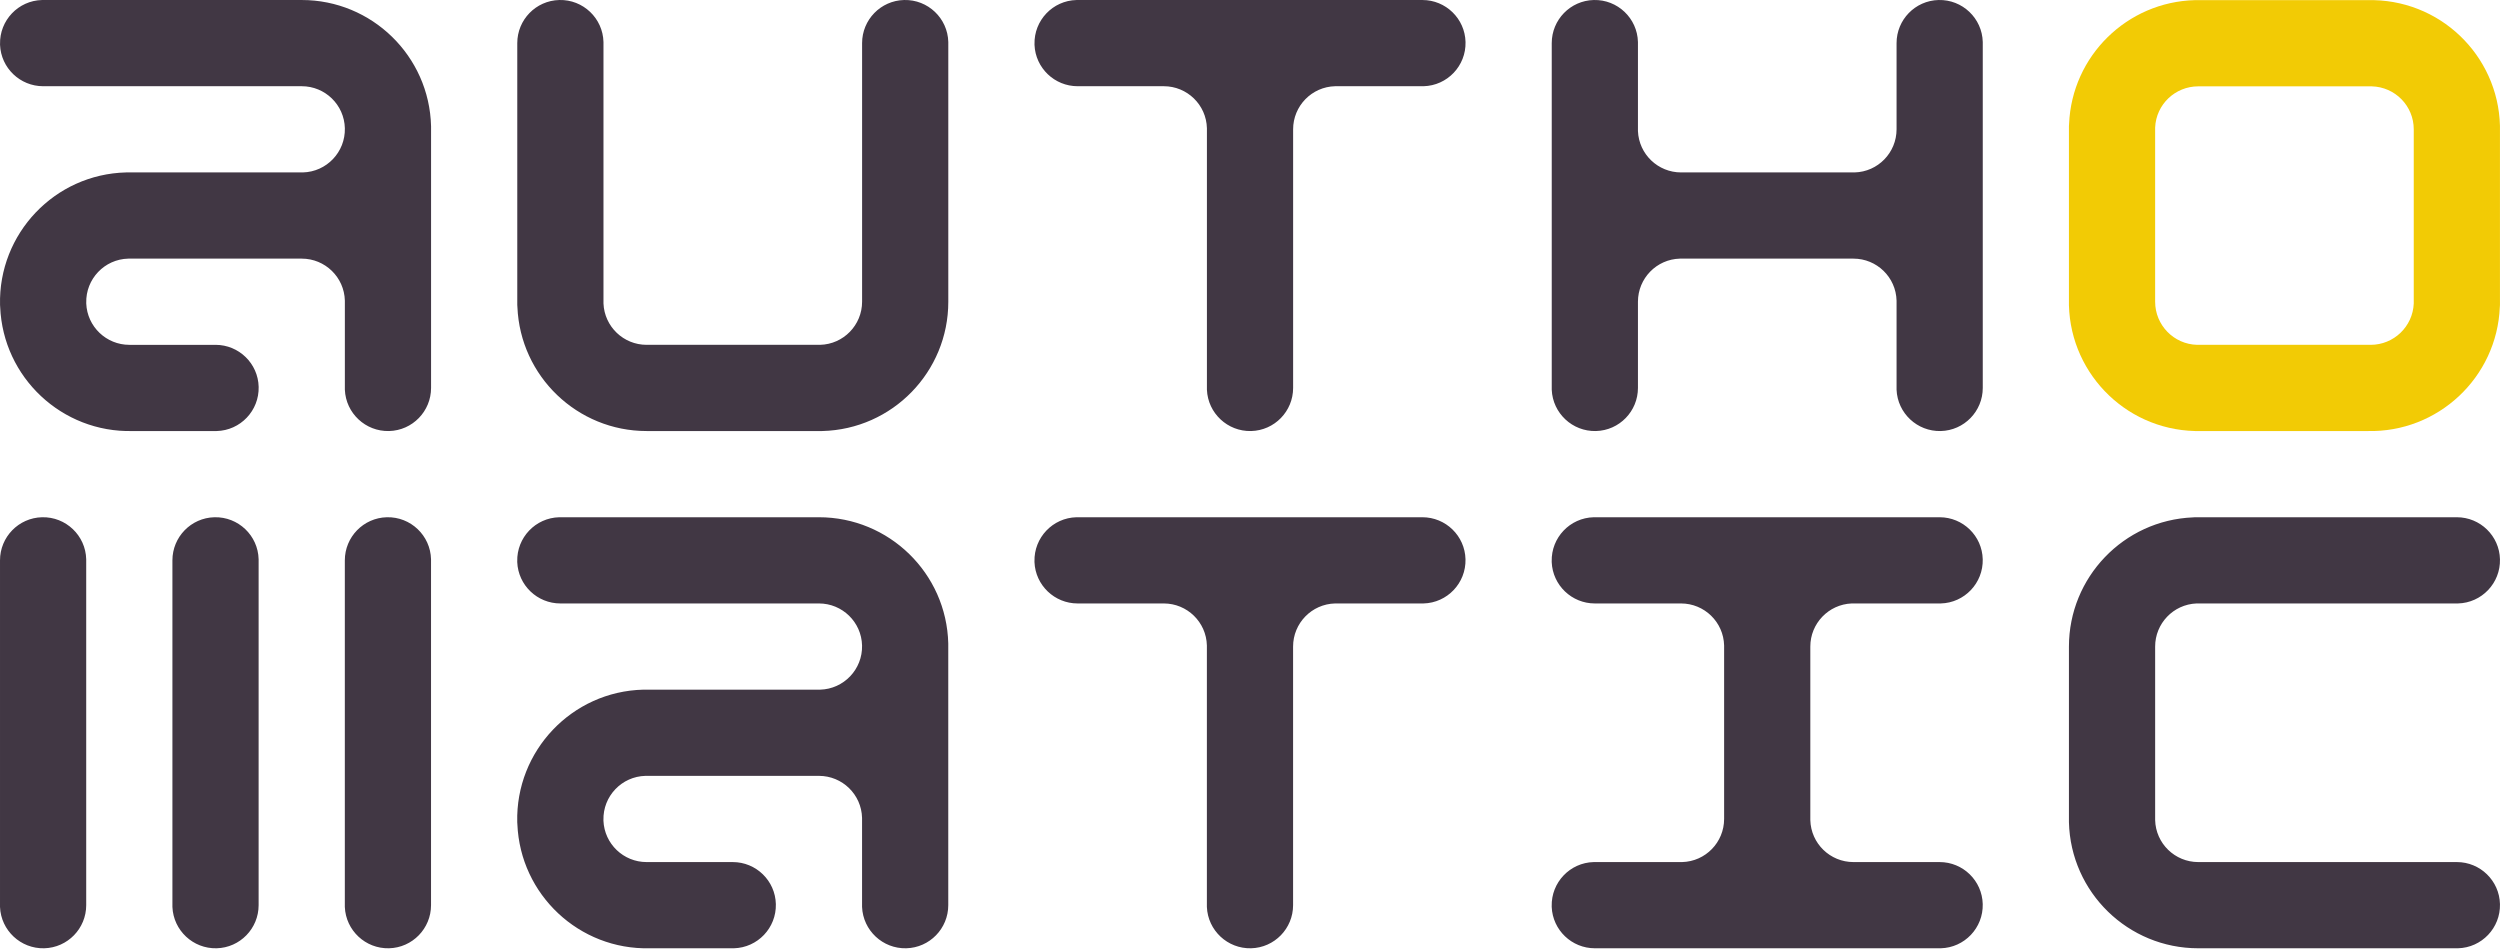
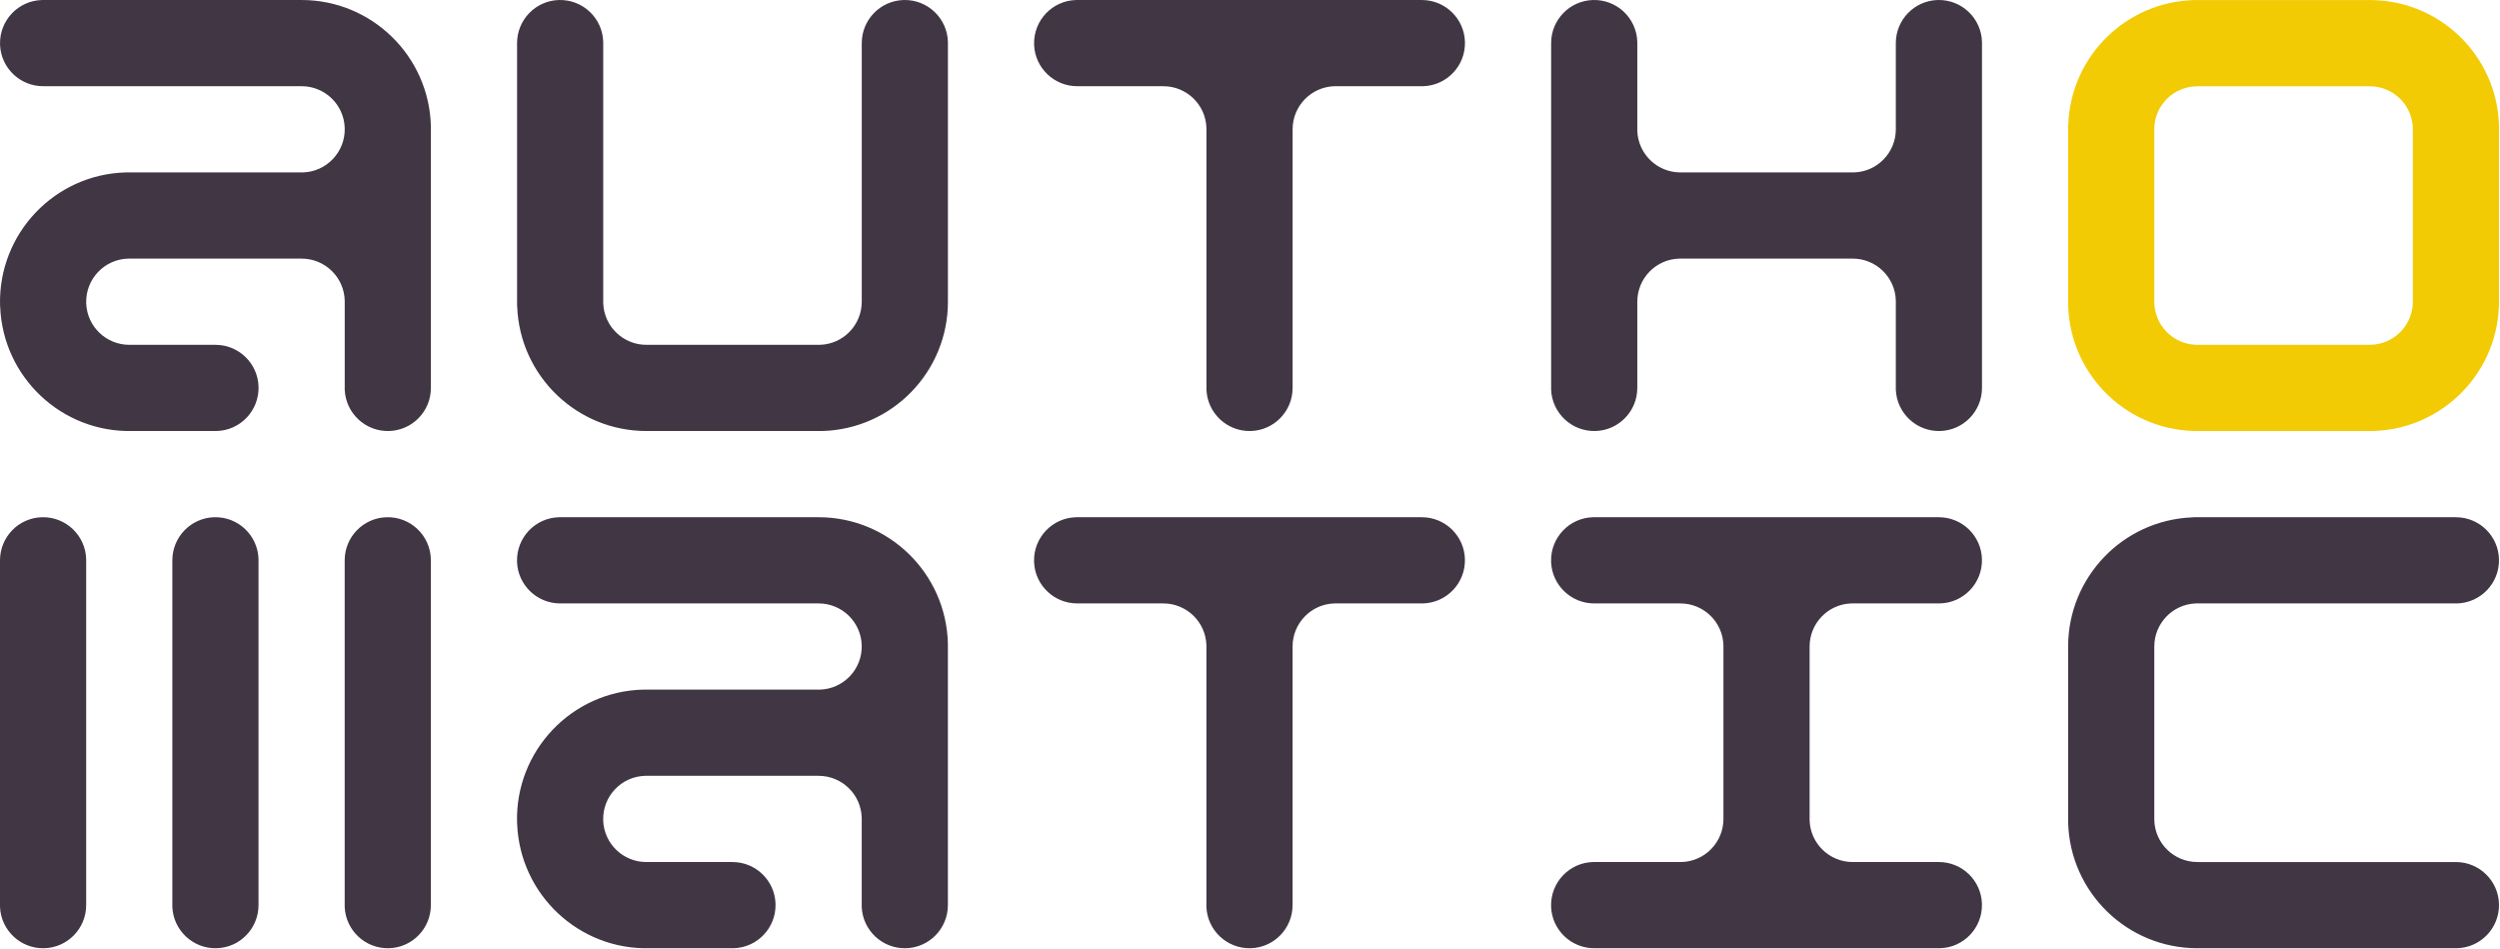
- <svg xmlns="http://www.w3.org/2000/svg" width="580.009" height="220.012" id="svg4101" version="1.1">
+ <svg xmlns="http://www.w3.org/2000/svg" version="1.1" viewBox="0 0 580 220" preserveAspectRatio="xMidYMid meet" id="svg4101">
  <defs id="defs4103" />
-   <g id="layer1" transform="translate(398.576,240.501)">
-     <path style="fill:#f2cb05;fill-opacity:1;stroke:none" d="m 110.643,-240.468 c -15.683,0.403 -28.536,12.903 -29.188,28.75 l -0.031,0.469 c -0.006,0.248 5e-5,0.503 0,0.75 l 0,10 0,20 0,9.281 c -0.406,16.561 12.688,30.313 29.25,30.719 0.251,0.01 0.501,0 0.75,0 l 39.25,0 c 16.367,0.401 30.046,-12.423 30.719,-28.781 l 0.031,-0.469 c 0.006,-0.248 -5e-5,-0.503 0,-0.75 l 0,-10 0,-20 0,-9.281 c 0.406,-16.561 -12.688,-30.282 -29.25,-30.688 -0.251,-0.01 -0.501,0 -0.75,0 l -39.25,0 c -0.511,-0.012 -1.025,-0.013 -1.531,0 z m 0.781,20 0.25,0 39.75,0 0.25,0 c 5.437,0.133 9.75,4.561 9.75,9.969 0,0.083 0.002,0.166 0,0.25 l 0,9.75 0,18.281 0,1.719 0,10 c 0,0.083 0.002,0.166 0,0.25 l 0,0.156 c -0.221,5.37 -4.654,9.595 -10,9.594 l -0.25,0 -39.75,0 -0.25,0 c -5.437,-0.133 -9.75,-4.592 -9.75,-10 0,-0.083 -0.002,-0.166 0,-0.25 l 0,-9.75 0,-1.719 0,-16.562 0,-1.719 0,-10 c 0,-0.083 -0.002,-0.166 0,-0.25 l 0,-0.156 c 0.221,-5.37 4.654,-9.563 10,-9.563 z" id="path3875" />
-     <path id="path3087" style="fill:#413744;fill-opacity:1;stroke:none" d="m -388.817,-240.498 c -5.521,0.135 -9.885,4.729 -9.75,10.25 l 0,0.156 c 0.221,5.371 4.654,9.595 10,9.594 0.082,0 0.167,0 0.25,0 l 31.469,0 28.031,0 0.25,0 c 5.409,2e-4 9.867,4.312 10,9.75 0.135,5.521 -4.229,10.115 -9.75,10.25 -0.083,0 -0.168,0 -0.25,0 l -28.281,0 -12.469,0 c -16.564,0.406 -29.656,14.186 -29.25,30.75 l 0.031,0.469 c 0.673,16.36 14.349,29.182 30.719,28.781 l 19.25,0 c 0.082,0 0.167,0 0.25,0 5.521,-0.135 9.885,-4.729 9.75,-10.25 -0.133,-5.438 -4.591,-9.75 -10,-9.75 l -0.25,0 -19.5,0 c -0.083,0 -0.168,0 -0.25,0 -5.346,0 -9.779,-4.223 -10,-9.594 l 0,-0.156 c -0.135,-5.521 4.229,-10.115 9.75,-10.25 0.084,0 0.167,0 0.25,0 l 28.281,0 11.469,0 0.25,0 c 5.409,2e-4 9.867,4.312 10,9.75 0.002,0.084 0,0.167 0,0.25 l 0,20 c 0,0.083 -0.002,0.166 0,0.25 l 0,0.156 c 0.224,5.454 4.794,9.727 10.25,9.594 5.438,-0.133 9.75,-4.591 9.75,-10 0,-0.083 0.002,-0.166 0,-0.25 l 0,-58.938 c 0.013,-0.512 0.013,-1.014 0,-1.531 -0.4,-16.315 -13.77,-29.284 -30,-29.281 l -60,0 c -0.083,0 -0.166,0 -0.25,0 z m 240,0 c -5.521,0.135 -9.885,4.729 -9.75,10.25 l 0,0.156 c 0.221,5.371 4.654,9.595 10,9.594 0.082,0 0.167,0 0.25,0 l 19.5,0 0.25,0 c 5.409,2e-4 9.867,4.312 10,9.75 0.002,0.084 0,0.167 0,0.25 l 0,60 c 0,0.083 -0.002,0.166 0,0.25 l 0,0.156 c 0.224,5.454 4.794,9.727 10.25,9.594 5.438,-0.133 9.75,-4.591 9.75,-10 0,-0.083 0.002,-0.166 0,-0.25 l 0,-59.344 0,-0.156 c -0.002,-0.084 0,-0.167 0,-0.25 2.1e-4,-5.409 4.312,-9.867 9.75,-10 0.084,0 0.167,0 0.25,0 l 20,0 c 0.082,0 0.167,0 0.25,0 5.521,-0.135 9.885,-4.729 9.75,-10.25 -0.133,-5.438 -4.591,-9.75 -10,-9.75 l -0.25,0 -79.75,0 c -0.083,0 -0.166,0 -0.25,0 z m 120,0 c -5.438,0.133 -9.75,4.591 -9.75,10 0,0.083 -0.002,0.167 0,0.25 l 0,0.156 0,79.594 c 0,0.083 -0.002,0.166 0,0.25 l 0,0.156 c 0.224,5.454 4.794,9.727 10.25,9.594 5.438,-0.133 9.75,-4.591 9.75,-10 0,-0.083 0.002,-0.166 0,-0.25 l 0,-19.344 0,-0.156 c -0.002,-0.084 0,-0.167 0,-0.25 2.1e-4,-5.409 4.312,-9.867 9.75,-10 0.084,0 0.167,0 0.25,0 l 39.75,0 0.25,0 c 5.409,2e-4 9.867,4.312 10,9.75 0.002,0.084 0,0.167 0,0.25 l 0,20 c 0,0.083 -0.002,0.166 0,0.25 l 0,0.156 c 0.224,5.454 4.794,9.727 10.25,9.594 5.438,-0.133 9.75,-4.591 9.75,-10 0,-0.083 0.002,-0.166 0,-0.25 l 0,-79.75 c 0,-0.083 0.002,-0.166 0,-0.25 -0.135,-5.521 -4.729,-9.885 -10.25,-9.75 -5.438,0.133 -9.75,4.591 -9.75,10 0,0.083 -0.002,0.167 0,0.25 l 0,0.156 0,19.344 c 0.002,0.084 0,0.167 0,0.25 -2.1e-4,5.409 -4.312,9.867 -9.75,10 -0.083,0 -0.168,0 -0.25,0 l -39.75,0 c -0.083,0 -0.168,0 -0.25,0 -5.346,0 -9.779,-4.223 -10,-9.594 l 0,-0.156 c -0.002,-0.084 0,-0.167 0,-0.25 l 0,-20 c 0,-0.083 0.002,-0.166 0,-0.25 -0.135,-5.521 -4.729,-9.885 -10.25,-9.75 z m -240,0 c -5.438,0.133 -9.75,4.591 -9.75,10 0,0.083 -0.002,0.167 0,0.25 l 0,0.156 0,58.781 0,0.812 c 5e-5,0.247 -0.006,0.502 0,0.75 l 0.031,0.469 c 0.662,16.109 13.936,28.781 29.969,28.781 0.249,0 0.499,0.01 0.75,0 l 38.469,0 0.781,0 c 0.249,0 0.499,0.01 0.75,0 16.318,-0.4 29.262,-13.764 29.25,-30 -1.7e-4,-0.242 0.006,-0.476 0,-0.719 l 0,-59.281 c 0,-0.083 0.002,-0.166 0,-0.25 -0.135,-5.521 -4.729,-9.885 -10.25,-9.75 -5.438,0.133 -9.75,4.591 -9.75,10 0,0.083 -0.002,0.167 0,0.25 l 0,0.156 0,31.312 0,28.031 c 0.002,0.084 0,0.167 0,0.25 -2.1e-4,5.409 -4.313,9.867 -9.75,10 -0.083,0 -0.168,0 -0.25,0 l -39.75,0 c -0.083,0 -0.168,0 -0.25,0 -5.346,0 -9.779,-4.223 -10,-9.594 l 0,-0.156 c -0.002,-0.084 0,-0.167 0,-0.25 l 0,-28.281 0,-31.719 c 0,-0.083 0.002,-0.166 0,-0.25 -0.135,-5.521 -4.729,-9.885 -10.25,-9.75 z m -40.008,120 c -5.438,0.133 -9.75,4.591 -9.75,10 0,0.083 -0.002,0.166 0,0.25 l 0,0.156 0,79.594 c 0,0.083 -0.002,0.166 0,0.25 l 0,0.156 c 0.224,5.454 4.794,9.727 10.25,9.594 5.438,-0.133 9.75,-4.591 9.75,-10 0,-0.083 0.002,-0.166 0,-0.25 l 0,-79.75 c 0,-0.083 0.002,-0.166 0,-0.25 -0.135,-5.521 -4.729,-9.885 -10.25,-9.75 z m -40,0 c -5.438,0.133 -9.75,4.591 -9.75,10 0,0.083 -0.002,0.166 0,0.25 l 0,0.156 0,79.594 c 0,0.083 -0.002,0.166 0,0.25 l 0,0.156 c 0.224,5.454 4.794,9.727 10.25,9.594 5.438,-0.133 9.75,-4.591 9.75,-10 0,-0.083 0.002,-0.166 0,-0.25 l 0,-79.75 c 0,-0.083 0.002,-0.166 0,-0.25 -0.135,-5.521 -4.729,-9.885 -10.25,-9.75 z m -40,0 c -5.438,0.133 -9.75,4.591 -9.75,10 0,0.083 -0.002,0.166 0,0.25 l 0,0.156 0,79.594 c 0,0.083 -0.002,0.166 0,0.25 l 0,0.156 c 0.224,5.454 4.794,9.727 10.25,9.594 5.438,-0.133 9.75,-4.591 9.75,-10 0,-0.083 0.002,-0.166 0,-0.25 l 0,-79.75 c 0,-0.083 0.002,-0.166 0,-0.25 -0.135,-5.521 -4.729,-9.885 -10.25,-9.75 z m 120,0 c -5.521,0.135 -9.885,4.729 -9.75,10.25 l 0,0.156 c 0.221,5.371 4.654,9.595 10,9.594 0.082,0 0.167,0 0.25,0 l 31.469,0 28.031,0 0.25,0 c 5.408,2e-4 9.867,4.313 10,9.75 0.135,5.521 -4.23,10.115 -9.75,10.25 -0.083,0 -0.168,0 -0.25,0 l -28.281,0 -12.469,0 c -16.561,0.406 -29.656,14.188 -29.25,30.75 l 0.031,0.469 c 0.673,16.359 14.352,29.182 30.719,28.781 l 19.25,0 c 0.082,0 0.167,0 0.25,0 5.521,-0.135 9.885,-4.729 9.75,-10.25 -0.133,-5.438 -4.591,-9.75 -10,-9.75 l -0.25,0 -19.5,0 c -0.083,0 -0.168,0 -0.25,0 -5.345,0 -9.779,-4.223 -10,-9.594 l 0,-0.156 c -0.135,-5.521 4.23,-10.115 9.75,-10.25 0.084,0 0.167,0 0.25,0 l 28.281,0 11.469,0 0.25,0 c 5.408,2e-4 9.867,4.313 10,9.75 l 0,0.25 0,20 c 0,0.083 -0.002,0.166 0,0.25 l 0,0.156 c 0.224,5.454 4.794,9.727 10.25,9.594 5.438,-0.133 9.75,-4.591 9.75,-10 0,-0.083 0.002,-0.166 0,-0.25 l 0,-58.938 c 0.013,-0.512 0.013,-1.014 0,-1.531 -0.4,-16.314 -13.773,-29.284 -30,-29.281 l -60,0 c -0.083,0 -0.166,0 -0.25,0 z m 120,0 c -5.521,0.135 -9.885,4.729 -9.75,10.25 l 0,0.156 c 0.221,5.371 4.654,9.595 10,9.594 0.082,0 0.167,0 0.25,0 l 19.5,0 0.25,0 c 5.409,2e-4 9.867,4.312 10,9.75 l 0,0.25 0,60 c 0,0.083 -0.002,0.166 0,0.25 l 0,0.156 c 0.224,5.454 4.794,9.727 10.25,9.594 5.438,-0.133 9.75,-4.591 9.75,-10 0,-0.083 0.002,-0.166 0,-0.25 l 0,-59.344 0,-0.156 0,-0.25 c 2e-4,-5.409 4.312,-9.867 9.75,-10 0.084,0 0.167,0 0.25,0 l 20,0 c 0.082,0 0.167,0 0.25,0 5.521,-0.135 9.885,-4.729 9.75,-10.25 -0.133,-5.438 -4.591,-9.75 -10,-9.75 l -0.25,0 -79.75,0 c -0.083,0 -0.166,0 -0.25,0 z m 120,0 c -5.521,0.135 -9.885,4.729 -9.75,10.25 l 0,0.156 c 0.221,5.371 4.654,9.595 10,9.594 0.082,0 0.167,0 0.25,0 l 19.344,0 0.156,0 0.25,0 c 5.409,2e-4 9.867,4.312 10,9.75 l 0,0.25 0,39.75 0,0.25 c -2e-4,5.409 -4.312,9.867 -9.75,10 l -0.25,0 -20,0 c -0.083,0 -0.166,0 -0.25,0 -5.521,0.135 -9.885,4.729 -9.75,10.25 l 0,0.156 c 0.221,5.371 4.654,9.595 10,9.594 0.082,0 0.167,0 0.25,0 l 79.75,0 c 0.082,0 0.167,0 0.25,0 5.521,-0.135 9.885,-4.729 9.75,-10.25 -0.133,-5.438 -4.591,-9.75 -10,-9.75 l -0.25,0 -19.5,0 -0.25,0 c -5.409,-2e-4 -9.867,-4.312 -10,-9.75 l 0,-0.25 0,-39.75 0,-0.25 c -10e-4,-5.346 4.223,-9.779 9.594,-10 l 0.156,0 0.25,0 20,0 c 0.082,0 0.167,0 0.25,0 5.521,-0.135 9.885,-4.729 9.75,-10.25 -0.133,-5.438 -4.591,-9.75 -10,-9.75 l -0.25,0 -79.75,0 c -0.083,0 -0.166,0 -0.25,0 z m 139.5,0 -0.469,0.031 c -16.108,0.662 -28.781,13.937 -28.781,29.969 0,0.249 -0.01,0.499 0,0.75 l 0,38.469 0,0.781 c 0,0.249 -0.01,0.499 0,0.75 0.4,16.317 13.764,29.262 30,29.25 0.242,-2e-4 0.476,0.01 0.719,0 l 59.281,0 c 0.082,0 0.167,0 0.25,0 5.521,-0.135 9.885,-4.729 9.75,-10.25 -0.133,-5.438 -4.591,-9.75 -10,-9.75 l -0.25,0 -31.469,0 -28.031,0 -0.25,0 c -5.409,-2e-4 -9.867,-4.313 -10,-9.75 l 0,-0.25 0,-39.75 0,-0.25 c -0.001,-5.346 4.223,-9.779 9.594,-10 l 0.156,0 0.25,0 28.281,0 31.719,0 c 0.082,0 0.167,0 0.25,0 5.521,-0.135 9.885,-4.729 9.75,-10.25 -0.133,-5.438 -4.591,-9.75 -10,-9.75 l -0.25,0 -58.938,0 -0.812,0 c -0.247,1e-4 -0.501,-0.01 -0.75,0 z" />
+   <g transform="translate(398.576,240.4888)" id="layer1">
+     <path d="m 110.643,-240.468 c -15.683,0.403 -28.536,12.903 -29.188,28.75 l -0.031,0.469 c -0.006,0.248 5e-5,0.503 0,0.75 l 0,10 0,20 0,9.281 c -0.406,16.561 12.688,30.313 29.25,30.719 0.251,0.01 0.501,0 0.75,0 l 39.25,0 c 16.367,0.401 30.046,-12.423 30.719,-28.781 l 0.031,-0.469 c 0.006,-0.248 -5e-5,-0.503 0,-0.75 l 0,-10 0,-20 0,-9.281 c 0.406,-16.561 -12.688,-30.282 -29.25,-30.688 -0.251,-0.01 -0.501,0 -0.75,0 l -39.25,0 c -0.511,-0.012 -1.025,-0.013 -1.531,0 z m 0.781,20 0.25,0 39.75,0 0.25,0 c 5.437,0.133 9.75,4.561 9.75,9.969 0,0.083 0.002,0.166 0,0.25 l 0,9.75 0,18.281 0,1.719 0,10 c 0,0.083 0.002,0.166 0,0.25 l 0,0.156 c -0.221,5.37 -4.654,9.595 -10,9.594 l -0.25,0 -39.75,0 -0.25,0 c -5.437,-0.133 -9.75,-4.592 -9.75,-10 0,-0.083 -0.002,-0.166 0,-0.25 l 0,-9.75 0,-1.719 0,-16.562 0,-1.719 0,-10 c 0,-0.083 -0.002,-0.166 0,-0.25 l 0,-0.156 c 0.221,-5.37 4.654,-9.563 10,-9.563 z" id="path3875" style="fill:#f2cb05;fill-opacity:1;stroke:none" />
+     <path d="m -388.817,-240.486 c -5.521,0.135 -9.885,4.729 -9.75,10.249 l 0,0.156 c 0.221,5.371 4.654,9.594 10,9.593 0.082,0 0.167,0 0.25,0 l 31.469,0 28.031,0 0.25,0 c 5.409,2e-4 9.867,4.312 10,9.749 0.135,5.521 -4.229,10.114 -9.75,10.249 -0.083,0 -0.168,0 -0.25,0 l -28.281,0 -12.469,0 c -16.563,0.406 -29.656,14.186 -29.25,30.748 l 0.031,0.469 c 0.673,16.36 14.349,29.181 30.718,28.78 l 19.25,0 c 0.082,0 0.167,0 0.25,0 5.521,-0.135 9.885,-4.729 9.75,-10.249 -0.133,-5.437 -4.591,-9.749 -10,-9.749 l -0.25,0 -19.5,0 c -0.083,0 -0.168,0 -0.25,0 -5.346,0 -9.779,-4.223 -10,-9.593 l 0,-0.156 c -0.135,-5.521 4.229,-10.114 9.75,-10.249 0.084,0 0.167,0 0.25,0 l 28.281,0 11.469,0 0.25,0 c 5.409,2e-4 9.867,4.312 10,9.749 0.002,0.084 0,0.167 0,0.25 l 0,19.999 c 0,0.083 -0.002,0.166 0,0.25 l 0,0.156 c 0.224,5.453 4.794,9.727 10.25,9.593 5.438,-0.133 9.75,-4.591 9.75,-9.999 0,-0.083 0.002,-0.166 0,-0.25 l 0,-58.934 c 0.013,-0.512 0.013,-1.014 0,-1.531 -0.4,-16.314 -13.77,-29.283 -30,-29.28 l -60,0 c -0.083,0 -0.166,0 -0.25,0 z m 239.998,0 c -5.521,0.135 -9.885,4.729 -9.75,10.249 l 0,0.156 c 0.221,5.371 4.654,9.594 10,9.593 0.082,0 0.167,0 0.25,0 l 19.5,0 0.25,0 c 5.409,2e-4 9.867,4.312 10,9.749 0.002,0.084 0,0.167 0,0.25 l 0,59.997 c 0,0.083 -0.002,0.166 0,0.25 l 0,0.156 c 0.224,5.453 4.794,9.727 10.25,9.593 5.438,-0.133 9.75,-4.591 9.75,-9.999 0,-0.083 0.002,-0.166 0,-0.25 l 0,-59.34 0,-0.156 c -0.002,-0.084 0,-0.167 0,-0.25 2.1e-4,-5.409 4.312,-9.866 9.75,-9.999 0.084,0 0.167,0 0.25,0 l 20,0 c 0.082,0 0.167,0 0.25,0 5.521,-0.135 9.885,-4.729 9.75,-10.249 -0.133,-5.437 -4.591,-9.749 -10,-9.749 l -0.25,0 -79.749,0 c -0.083,0 -0.166,0 -0.25,0 z m 119.999,0 c -5.438,0.133 -9.75,4.591 -9.75,9.999 0,0.083 -0.002,0.166 0,0.25 l 0,0.156 0,79.589 c 0,0.083 -0.002,0.166 0,0.25 l 0,0.156 c 0.224,5.453 4.794,9.727 10.25,9.593 5.438,-0.133 9.75,-4.591 9.75,-9.999 0,-0.083 0.002,-0.166 0,-0.25 l 0,-19.343 0,-0.156 c -0.002,-0.084 0,-0.167 0,-0.25 2.1e-4,-5.409 4.312,-9.866 9.75,-9.999 0.084,0 0.167,0 0.25,0 l 39.75,0 0.25,0 c 5.409,2e-4 9.867,4.312 10,9.749 0.002,0.084 0,0.167 0,0.25 l 0,19.999 c 0,0.083 -0.002,0.166 0,0.25 l 0,0.156 c 0.224,5.453 4.794,9.727 10.25,9.593 5.438,-0.133 9.75,-4.591 9.75,-9.999 0,-0.083 0.002,-0.166 0,-0.25 l 0,-79.746 c 0,-0.083 0.002,-0.166 0,-0.25 -0.135,-5.521 -4.729,-9.885 -10.25,-9.749 -5.438,0.133 -9.75,4.591 -9.75,9.999 0,0.083 -0.002,0.166 0,0.25 l 0,0.156 0,19.343 c 0.002,0.084 0,0.167 0,0.25 -2.1e-4,5.409 -4.312,9.866 -9.75,9.999 -0.083,0 -0.168,0 -0.25,0 l -39.75,0 c -0.083,0 -0.168,0 -0.25,0 -5.346,0 -9.779,-4.223 -10,-9.593 l 0,-0.156 c -0.002,-0.084 0,-0.167 0,-0.25 l 0,-19.999 c 0,-0.083 0.002,-0.166 0,-0.25 -0.135,-5.521 -4.729,-9.885 -10.25,-9.749 z m -239.998,0 c -5.438,0.133 -9.75,4.591 -9.75,9.999 0,0.083 -0.002,0.166 0,0.25 l 0,0.156 0,58.778 0,0.812 c 5e-5,0.247 -0.006,0.502 0,0.75 l 0.031,0.469 c 0.662,16.108 13.936,28.779 29.969,28.78 0.249,0 0.499,0.01 0.75,0 l 38.468,0 0.781,0 c 0.249,0 0.499,0.01 0.75,0 16.318,-0.4 29.261,-13.763 29.25,-29.998 -1.7e-4,-0.242 0.006,-0.476 0,-0.719 l 0,-59.278 c 0,-0.083 0.002,-0.166 0,-0.25 -0.135,-5.521 -4.729,-9.885 -10.25,-9.749 -5.438,0.133 -9.75,4.591 -9.75,9.999 0,0.083 -0.002,0.166 0,0.25 l 0,0.156 0,31.311 0,28.03 c 0.002,0.084 0,0.167 0,0.25 -2.1e-4,5.409 -4.313,9.866 -9.75,9.999 -0.083,0 -0.168,0 -0.25,0 l -39.75,0 c -0.083,0 -0.168,0 -0.25,0 -5.346,0 -9.779,-4.223 -10,-9.593 l 0,-0.156 c -0.002,-0.084 0,-0.167 0,-0.25 l 0,-28.28 0,-31.717 c 0,-0.083 0.002,-0.166 0,-0.25 -0.135,-5.521 -4.729,-9.885 -10.25,-9.749 z m -40.008,119.993 c -5.438,0.133 -9.75,4.591 -9.75,9.999 0,0.083 -0.002,0.166 0,0.25 l 0,0.156 0,79.589 c 0,0.083 -0.002,0.166 0,0.25 l 0,0.156 c 0.224,5.453 4.794,9.727 10.25,9.593 5.438,-0.133 9.75,-4.591 9.75,-9.999 0,-0.083 0.002,-0.166 0,-0.25 l 0,-79.746 c 0,-0.083 0.002,-0.166 0,-0.25 -0.135,-5.521 -4.729,-9.885 -10.25,-9.749 z m -40,0 c -5.438,0.133 -9.75,4.591 -9.75,9.999 0,0.083 -0.002,0.166 0,0.25 l 0,0.156 0,79.589 c 0,0.083 -0.002,0.166 0,0.25 l 0,0.156 c 0.224,5.453 4.793,9.727 10.25,9.593 5.438,-0.133 9.75,-4.591 9.75,-9.999 0,-0.083 0.002,-0.166 0,-0.25 l 0,-79.746 c 0,-0.083 0.002,-0.166 0,-0.25 -0.135,-5.521 -4.729,-9.885 -10.25,-9.749 z m -40,0 c -5.438,0.133 -9.75,4.591 -9.75,9.999 0,0.083 -0.002,0.166 0,0.25 l 0,0.156 0,79.589 c 0,0.083 -0.002,0.166 0,0.25 l 0,0.156 c 0.224,5.453 4.794,9.727 10.25,9.593 5.438,-0.133 9.75,-4.591 9.75,-9.999 0,-0.083 0.002,-0.166 0,-0.25 l 0,-79.746 c 0,-0.083 0.002,-0.166 0,-0.25 -0.135,-5.521 -4.729,-9.885 -10.25,-9.749 z m 119.999,0 c -5.521,0.135 -9.885,4.729 -9.75,10.249 l 0,0.156 c 0.221,5.371 4.654,9.594 10,9.593 0.082,0 0.167,0 0.25,0 l 31.469,0 28.031,0 0.25,0 c 5.408,2e-4 9.867,4.313 10,9.749 0.135,5.52 -4.23,10.114 -9.75,10.249 -0.083,0 -0.168,0 -0.25,0 l -28.281,0 -12.469,0 c -16.56,0.406 -29.656,14.187 -29.25,30.748 l 0.031,0.469 c 0.673,16.358 14.352,29.181 30.718,28.78 l 19.25,0 c 0.082,0 0.167,0 0.25,0 5.521,-0.135 9.885,-4.729 9.75,-10.249 -0.133,-5.437 -4.591,-9.749 -10,-9.749 l -0.25,0 -19.5,0 c -0.083,0 -0.168,0 -0.25,0 -5.345,0 -9.779,-4.223 -10,-9.593 l 0,-0.156 c -0.135,-5.52 4.23,-10.114 9.75,-10.249 0.084,0 0.167,0 0.25,0 l 28.281,0 11.469,0 0.25,0 c 5.408,2e-4 9.867,4.313 10,9.749 l 0,0.25 0,19.999 c 0,0.083 -0.002,0.166 0,0.25 l 0,0.156 c 0.224,5.453 4.793,9.727 10.25,9.593 5.438,-0.133 9.75,-4.591 9.75,-9.999 0,-0.083 0.002,-0.166 0,-0.25 l 0,-58.934 c 0.013,-0.512 0.013,-1.014 0,-1.531 -0.4,-16.313 -13.773,-29.283 -30,-29.28 l -60,0 c -0.083,0 -0.166,0 -0.25,0 z m 119.999,0 c -5.521,0.135 -9.885,4.729 -9.75,10.249 l 0,0.156 c 0.221,5.371 4.654,9.594 10,9.593 0.082,0 0.167,0 0.25,0 l 19.5,0 0.25,0 c 5.409,2e-4 9.867,4.312 10,9.749 l 0,0.25 0,59.997 c 0,0.083 -0.002,0.166 0,0.25 l 0,0.156 c 0.224,5.453 4.794,9.727 10.25,9.593 5.438,-0.133 9.75,-4.591 9.75,-9.999 0,-0.083 0.002,-0.166 0,-0.25 l 0,-59.341 0,-0.156 0,-0.25 c 2e-4,-5.409 4.312,-9.866 9.75,-9.999 0.084,0 0.167,0 0.25,0 l 20,0 c 0.082,0 0.167,0 0.25,0 5.521,-0.135 9.885,-4.729 9.75,-10.249 -0.133,-5.437 -4.591,-9.749 -10,-9.749 l -0.25,0 -79.749,0 c -0.083,0 -0.166,0 -0.25,0 z m 119.999,0 c -5.521,0.135 -9.885,4.729 -9.75,10.249 l 0,0.156 c 0.221,5.371 4.654,9.594 10,9.593 0.082,0 0.167,0 0.25,0 l 19.344,0 0.156,0 0.25,0 c 5.409,2e-4 9.867,4.312 10,9.749 l 0,0.25 0,39.748 0,0.25 c -2e-4,5.409 -4.312,9.866 -9.75,9.999 l -0.25,0 -20,0 c -0.083,0 -0.166,0 -0.25,0 -5.521,0.135 -9.885,4.729 -9.75,10.249 l 0,0.156 c 0.221,5.371 4.654,9.594 10,9.593 0.082,0 0.167,0 0.25,0 l 79.749,0 c 0.082,0 0.167,0 0.25,0 5.521,-0.135 9.885,-4.729 9.75,-10.249 -0.133,-5.437 -4.591,-9.749 -10,-9.749 l -0.25,0 -19.5,0 -0.25,0 c -5.409,-2e-4 -9.867,-4.312 -10,-9.749 l 0,-0.25 0,-39.748 0,-0.25 c -0.001,-5.346 4.223,-9.779 9.594,-9.999 l 0.156,0 0.25,0 20,0 c 0.082,0 0.167,0 0.25,0 5.521,-0.135 9.885,-4.729 9.75,-10.249 -0.133,-5.437 -4.591,-9.749 -10,-9.749 l -0.25,0 -79.749,0 c -0.083,0 -0.166,0 -0.25,0 z m 139.499,0 -0.469,0.031 c -16.108,0.662 -28.78,13.936 -28.781,29.967 0,0.249 -0.01,0.499 0,0.75 l 0,38.467 0,0.781 c 0,0.249 -0.01,0.499 0,0.75 0.4,16.317 13.764,29.26 30,29.248 0.242,-2e-4 0.476,0.01 0.719,0 l 59.281,0 c 0.082,0 0.167,0 0.25,0 5.521,-0.135 9.885,-4.729 9.75,-10.249 -0.133,-5.437 -4.591,-9.749 -10,-9.749 l -0.25,0 -31.469,0 -28.031,0 -0.25,0 c -5.409,-2e-4 -9.867,-4.313 -10,-9.749 l 0,-0.25 0,-39.748 0,-0.25 c -10e-4,-5.346 4.223,-9.779 9.594,-9.999 l 0.156,0 0.25,0 28.281,0 31.719,0 c 0.082,0 0.167,0 0.25,0 5.521,-0.135 9.885,-4.729 9.75,-10.249 -0.133,-5.437 -4.591,-9.749 -10,-9.749 l -0.25,0 -58.937,0 -0.812,0 c -0.247,10e-5 -0.501,-0.01 -0.75,0 z" id="path3087" style="fill:#413744;fill-opacity:1;stroke:none" />
  </g>
</svg>
